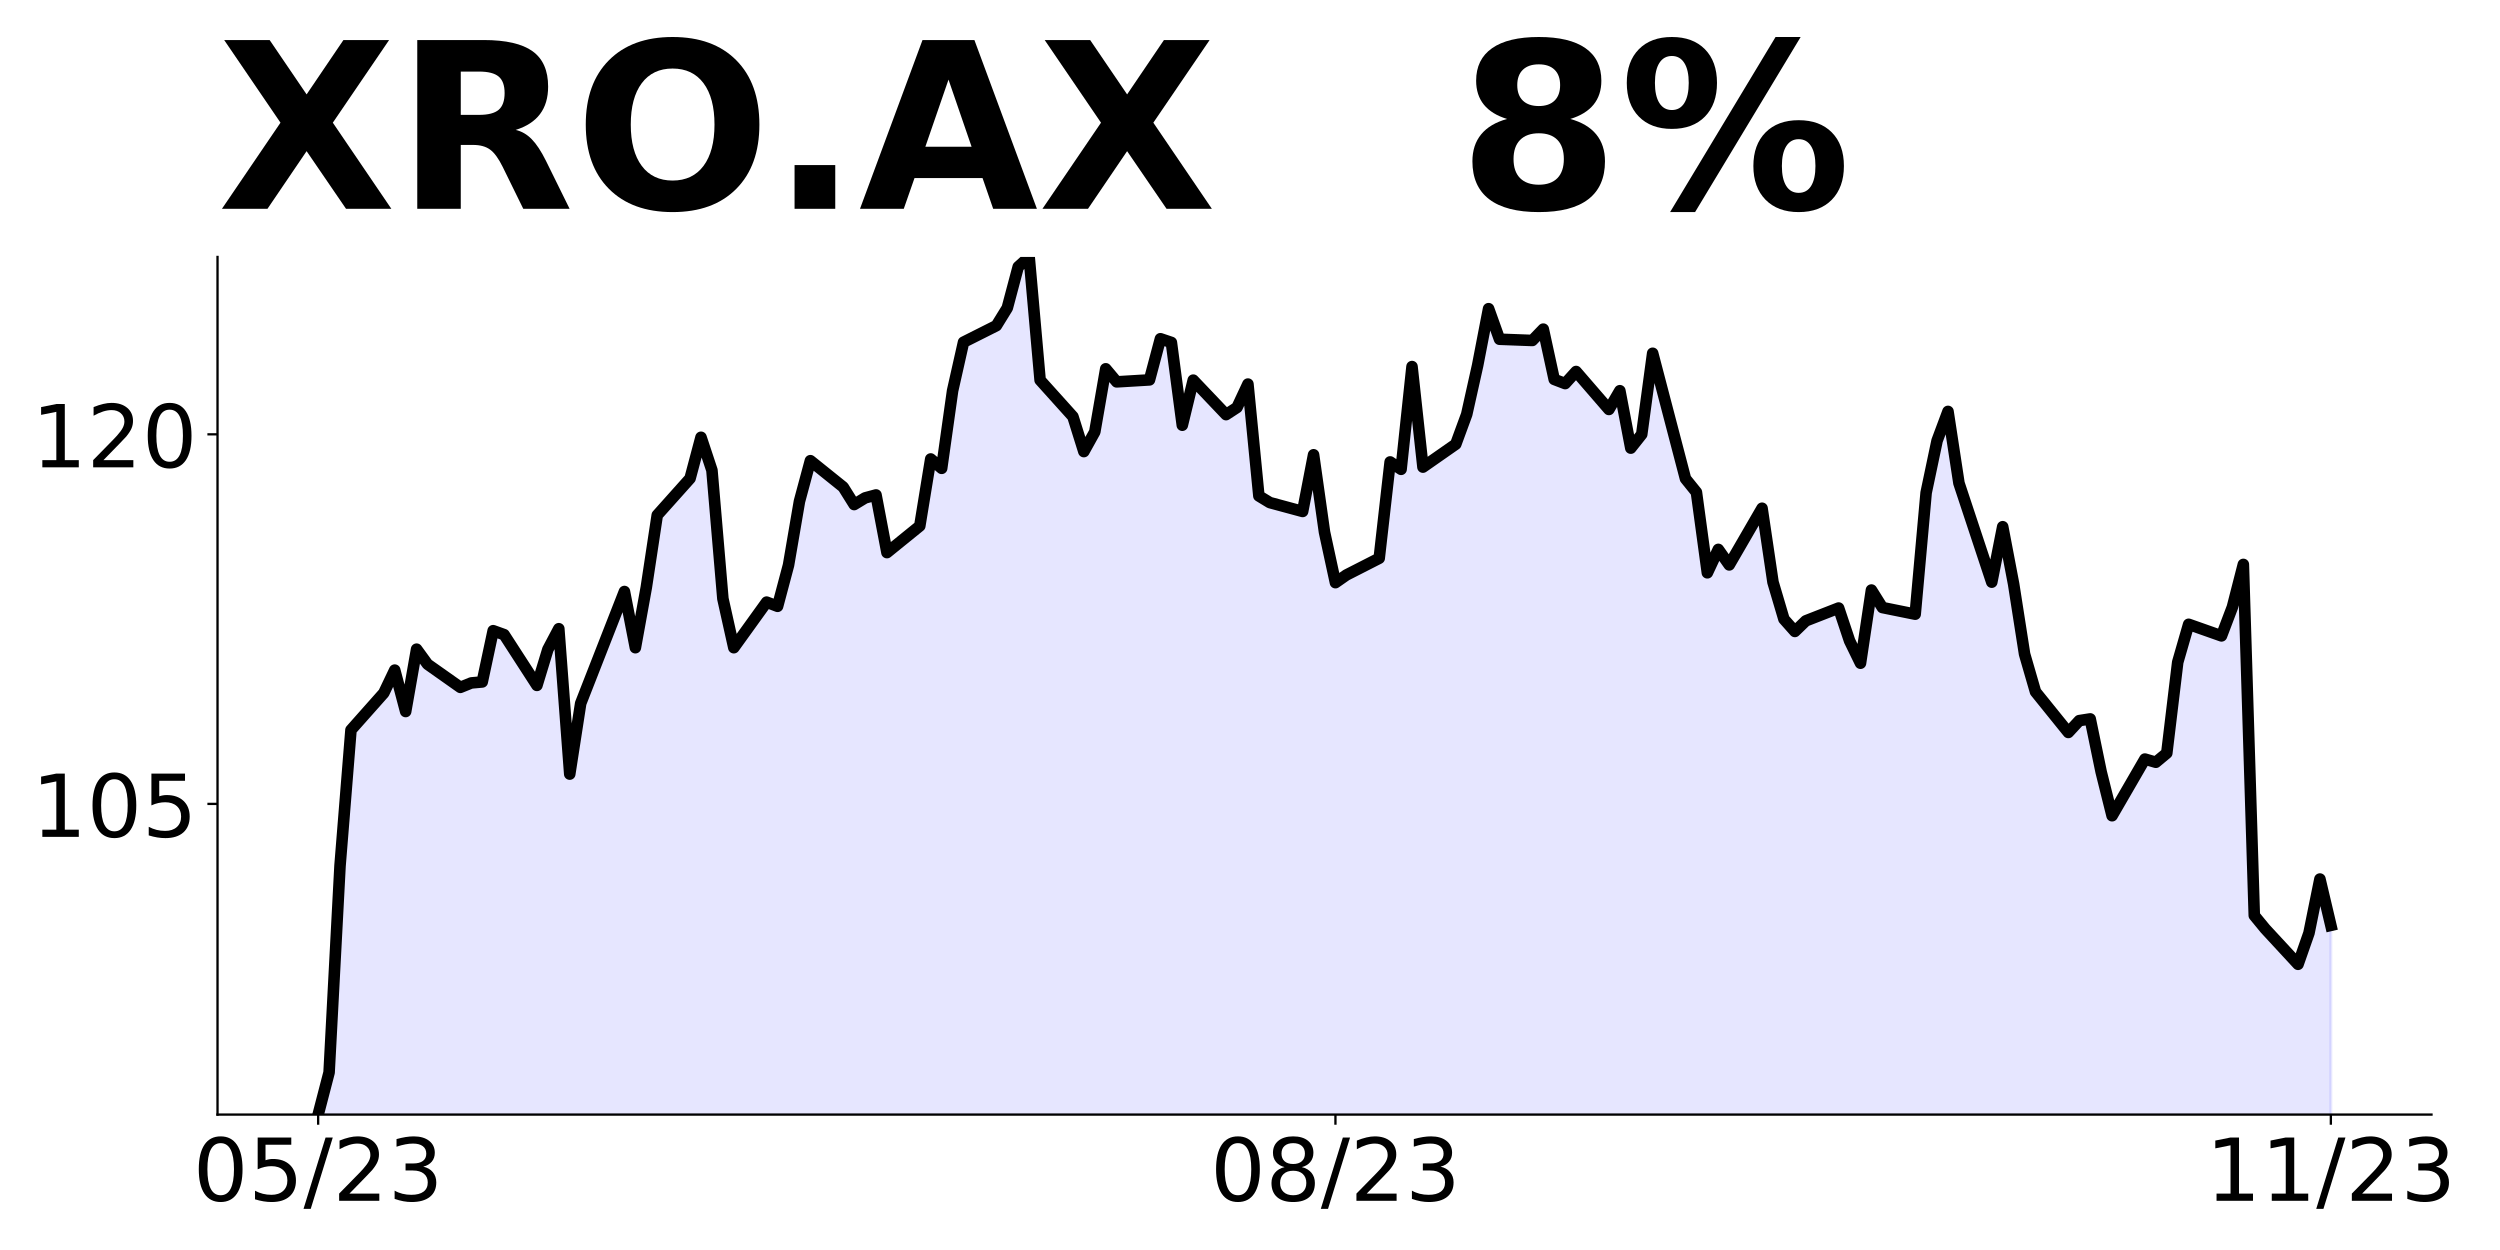
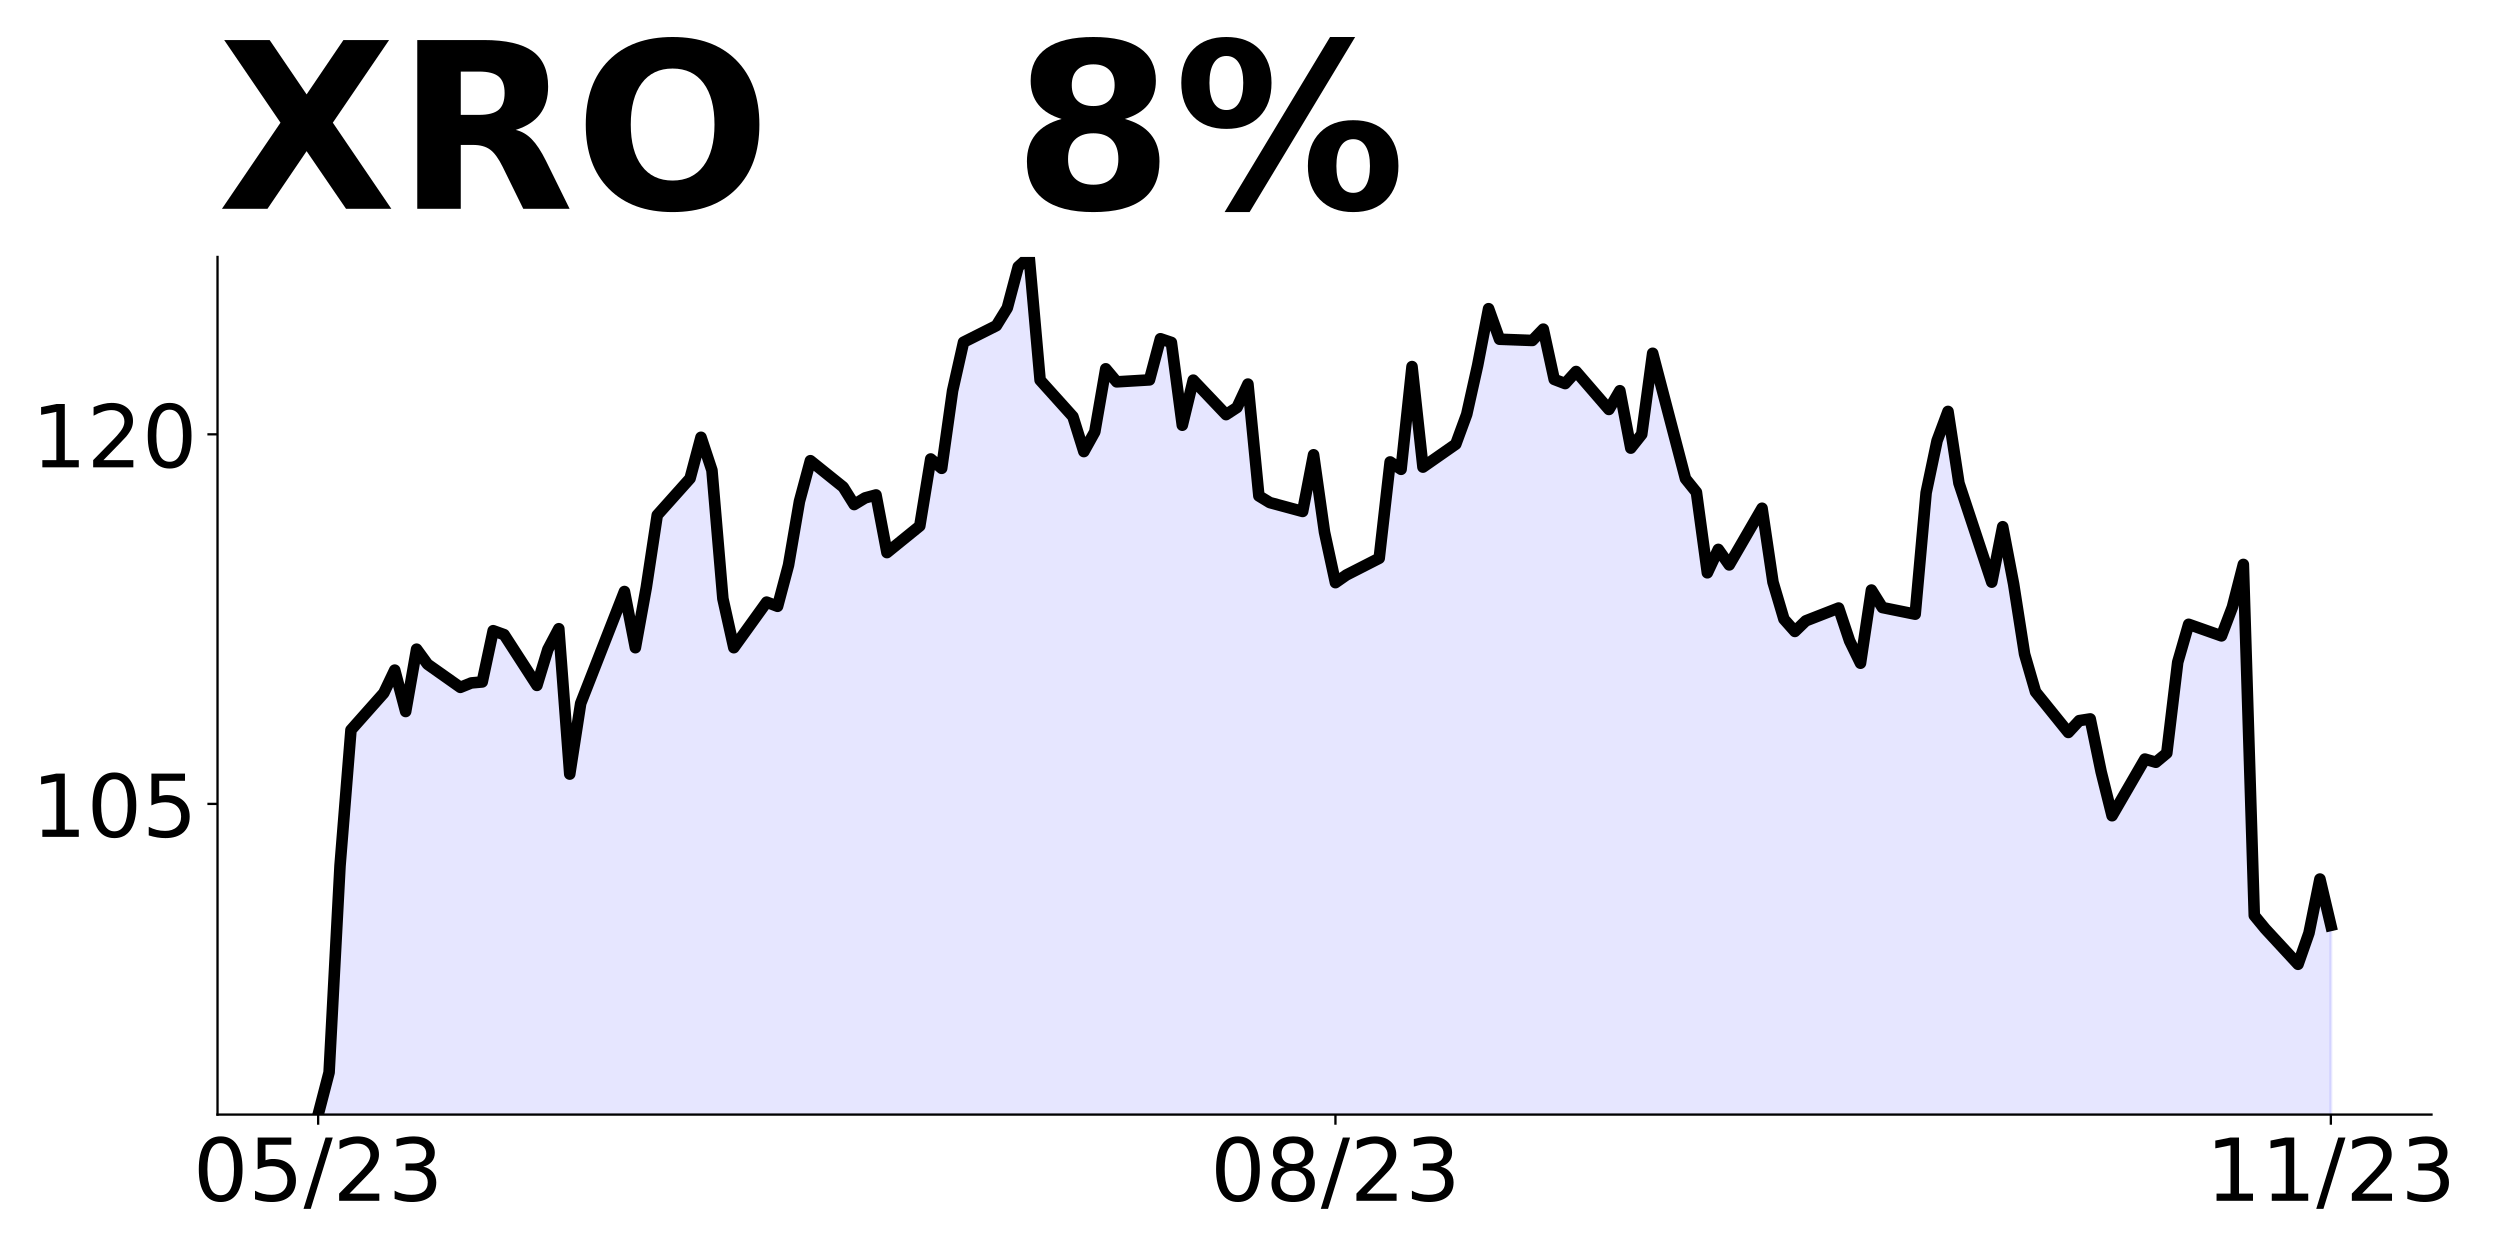
<svg xmlns="http://www.w3.org/2000/svg" xmlns:xlink="http://www.w3.org/1999/xlink" height="432pt" version="1.1" viewBox="0 0 864 432" width="864pt">
  <defs>
    <style type="text/css">
*{stroke-linecap:butt;stroke-linejoin:round;}
  </style>
  </defs>
  <g id="figure_1">
    <g id="patch_1">
      <path d="M 0 432  L 864 432  L 864 0  L 0 0  z " style="fill:none;" />
    </g>
    <g id="axes_1">
      <g id="patch_2">
        <path d="M 75.175 385.2  L 840.324 385.2  L 840.324 88.8  L 75.175 88.8  z " style="fill:none;" />
      </g>
      <g id="PolyCollection_1">
-         <path clip-path="url(#pfb493574e8)" d="M 109.954 1171.882  L 109.954 385.2  L 113.735 370.64  L 117.515 299.201  L 121.296 252.284  L 132.637 239.512  L 136.417 231.593  L 140.198 245.898  L 143.978 224.356  L 147.758 229.55  L 159.099 237.553  L 162.88 236.021  L 166.66 235.68  L 170.441 217.969  L 174.221 219.332  L 185.562 236.872  L 189.342 224.441  L 193.123 217.288  L 196.903 267.526  L 200.684 243.088  L 215.805 204.431  L 219.586 223.845  L 223.366 202.983  L 227.146 178.035  L 238.487 165.348  L 242.268 151.128  L 246.048 162.538  L 249.829 206.9  L 253.609 223.845  L 264.95 208.092  L 268.73 209.54  L 272.511 195.32  L 276.291 173.267  L 280.072 159.217  L 291.413 168.328  L 295.193 174.374  L 298.973 172.075  L 302.754 171.053  L 306.534 190.978  L 317.875 181.782  L 321.656 158.621  L 325.436 161.857  L 329.217 135.035  L 332.997 118.261  L 344.338 112.556  L 348.118 106.426  L 351.899 92.206  L 355.679 88.8  L 359.46 131.374  L 370.801 143.976  L 374.581 156.067  L 378.361 149.255  L 382.142 127.457  L 385.922 131.97  L 397.263 131.289  L 401.044 117.069  L 404.824 118.346  L 408.604 146.956  L 412.385 131.374  L 423.726 143.295  L 427.506 140.825  L 431.287 132.736  L 435.067 171.393  L 438.848 173.692  L 450.189 176.758  L 453.969 157.174  L 457.749 183.91  L 461.53 201.366  L 465.31 198.726  L 476.651 192.936  L 480.432 159.643  L 484.212 162.197  L 487.992 126.691  L 491.773 161.431  L 503.114 153.512  L 506.894 143.21  L 510.675 126.265  L 514.455 106.681  L 518.236 117.239  L 529.577 117.665  L 533.357 113.748  L 537.137 131.118  L 540.918 132.566  L 544.698 128.394  L 556.039 141.507  L 559.82 135.035  L 563.6 154.875  L 567.38 150.106  L 571.161 122.093  L 582.502 165.433  L 586.282 170.116  L 590.063 197.96  L 593.843 189.871  L 597.623 195.235  L 608.965 175.651  L 612.745 201.195  L 616.525 213.967  L 620.306 218.225  L 624.086 214.563  L 635.427 210.136  L 639.208 221.46  L 642.988 229.209  L 646.768 203.92  L 650.549 209.965  L 661.89 212.265  L 665.67 170.287  L 669.451 152.32  L 673.231 142.188  L 677.011 166.966  L 688.353 201.195  L 692.133 182.037  L 695.913 201.876  L 699.694 226.058  L 703.474 239.086  L 714.815 253.136  L 718.596 249.048  L 722.376 248.452  L 726.156 266.759  L 729.937 281.916  L 741.278 262.332  L 745.058 263.438  L 748.839 260.288  L 752.619 228.868  L 756.399 215.756  L 767.741 219.758  L 771.521 209.795  L 775.301 195.065  L 779.082 316.4  L 782.862 320.998  L 794.203 333.26  L 797.984 322.446  L 801.764 303.799  L 805.544 319.806  L 805.544 1171.882  L 805.544 1171.882  L 801.764 1171.882  L 797.984 1171.882  L 794.203 1171.882  L 782.862 1171.882  L 779.082 1171.882  L 775.301 1171.882  L 771.521 1171.882  L 767.741 1171.882  L 756.399 1171.882  L 752.619 1171.882  L 748.839 1171.882  L 745.058 1171.882  L 741.278 1171.882  L 729.937 1171.882  L 726.156 1171.882  L 722.376 1171.882  L 718.596 1171.882  L 714.815 1171.882  L 703.474 1171.882  L 699.694 1171.882  L 695.913 1171.882  L 692.133 1171.882  L 688.353 1171.882  L 677.011 1171.882  L 673.231 1171.882  L 669.451 1171.882  L 665.67 1171.882  L 661.89 1171.882  L 650.549 1171.882  L 646.768 1171.882  L 642.988 1171.882  L 639.208 1171.882  L 635.427 1171.882  L 624.086 1171.882  L 620.306 1171.882  L 616.525 1171.882  L 612.745 1171.882  L 608.965 1171.882  L 597.623 1171.882  L 593.843 1171.882  L 590.063 1171.882  L 586.282 1171.882  L 582.502 1171.882  L 571.161 1171.882  L 567.38 1171.882  L 563.6 1171.882  L 559.82 1171.882  L 556.039 1171.882  L 544.698 1171.882  L 540.918 1171.882  L 537.137 1171.882  L 533.357 1171.882  L 529.577 1171.882  L 518.236 1171.882  L 514.455 1171.882  L 510.675 1171.882  L 506.894 1171.882  L 503.114 1171.882  L 491.773 1171.882  L 487.992 1171.882  L 484.212 1171.882  L 480.432 1171.882  L 476.651 1171.882  L 465.31 1171.882  L 461.53 1171.882  L 457.749 1171.882  L 453.969 1171.882  L 450.189 1171.882  L 438.848 1171.882  L 435.067 1171.882  L 431.287 1171.882  L 427.506 1171.882  L 423.726 1171.882  L 412.385 1171.882  L 408.604 1171.882  L 404.824 1171.882  L 401.044 1171.882  L 397.263 1171.882  L 385.922 1171.882  L 382.142 1171.882  L 378.361 1171.882  L 374.581 1171.882  L 370.801 1171.882  L 359.46 1171.882  L 355.679 1171.882  L 351.899 1171.882  L 348.118 1171.882  L 344.338 1171.882  L 332.997 1171.882  L 329.217 1171.882  L 325.436 1171.882  L 321.656 1171.882  L 317.875 1171.882  L 306.534 1171.882  L 302.754 1171.882  L 298.973 1171.882  L 295.193 1171.882  L 291.413 1171.882  L 280.072 1171.882  L 276.291 1171.882  L 272.511 1171.882  L 268.73 1171.882  L 264.95 1171.882  L 253.609 1171.882  L 249.829 1171.882  L 246.048 1171.882  L 242.268 1171.882  L 238.487 1171.882  L 227.146 1171.882  L 223.366 1171.882  L 219.586 1171.882  L 215.805 1171.882  L 200.684 1171.882  L 196.903 1171.882  L 193.123 1171.882  L 189.342 1171.882  L 185.562 1171.882  L 174.221 1171.882  L 170.441 1171.882  L 166.66 1171.882  L 162.88 1171.882  L 159.099 1171.882  L 147.758 1171.882  L 143.978 1171.882  L 140.198 1171.882  L 136.417 1171.882  L 132.637 1171.882  L 121.296 1171.882  L 117.515 1171.882  L 113.735 1171.882  L 109.954 1171.882  z " style="fill:#0000ff;fill-opacity:0.1;stroke:#0000ff;stroke-opacity:0.1;" />
+         <path clip-path="url(#pb54c803c1d)" d="M 109.954 1171.882  L 109.954 385.2  L 113.735 370.64  L 117.515 299.201  L 121.296 252.284  L 132.637 239.512  L 136.417 231.593  L 140.198 245.898  L 143.978 224.356  L 147.758 229.55  L 159.099 237.553  L 162.88 236.021  L 166.66 235.68  L 170.441 217.969  L 174.221 219.332  L 185.562 236.872  L 189.342 224.441  L 193.123 217.288  L 196.903 267.526  L 200.684 243.088  L 215.805 204.431  L 219.586 223.845  L 223.366 202.983  L 227.146 178.035  L 238.487 165.348  L 242.268 151.128  L 246.048 162.538  L 249.829 206.9  L 253.609 223.845  L 264.95 208.092  L 268.73 209.54  L 272.511 195.32  L 276.291 173.267  L 280.072 159.217  L 291.413 168.328  L 295.193 174.374  L 298.973 172.075  L 302.754 171.053  L 306.534 190.978  L 317.875 181.782  L 321.656 158.621  L 325.436 161.857  L 329.217 135.035  L 332.997 118.261  L 344.338 112.556  L 348.118 106.426  L 351.899 92.206  L 355.679 88.8  L 359.46 131.374  L 370.801 143.976  L 374.581 156.067  L 378.361 149.255  L 382.142 127.457  L 385.922 131.97  L 397.263 131.289  L 401.044 117.069  L 404.824 118.346  L 408.604 146.956  L 412.385 131.374  L 423.726 143.295  L 427.506 140.825  L 431.287 132.736  L 435.067 171.393  L 438.848 173.692  L 450.189 176.758  L 453.969 157.174  L 457.749 183.91  L 461.53 201.366  L 465.31 198.726  L 476.651 192.936  L 480.432 159.643  L 484.212 162.197  L 487.992 126.691  L 491.773 161.431  L 503.114 153.512  L 506.894 143.21  L 510.675 126.265  L 514.455 106.681  L 518.236 117.239  L 529.577 117.665  L 533.357 113.748  L 537.137 131.118  L 540.918 132.566  L 544.698 128.394  L 556.039 141.507  L 559.82 135.035  L 563.6 154.875  L 567.38 150.106  L 571.161 122.093  L 582.502 165.433  L 586.282 170.116  L 590.063 197.96  L 593.843 189.871  L 597.623 195.235  L 608.965 175.651  L 612.745 201.195  L 616.525 213.967  L 620.306 218.225  L 624.086 214.563  L 635.427 210.136  L 639.208 221.46  L 642.988 229.209  L 646.768 203.92  L 650.549 209.965  L 661.89 212.265  L 665.67 170.287  L 669.451 152.32  L 673.231 142.188  L 677.011 166.966  L 688.353 201.195  L 692.133 182.037  L 695.913 201.876  L 699.694 226.058  L 703.474 239.086  L 714.815 253.136  L 718.596 249.048  L 722.376 248.452  L 726.156 266.759  L 729.937 281.916  L 741.278 262.332  L 745.058 263.438  L 748.839 260.288  L 752.619 228.868  L 756.399 215.756  L 767.741 219.758  L 771.521 209.795  L 775.301 195.065  L 779.082 316.4  L 782.862 320.998  L 794.203 333.26  L 797.984 322.446  L 801.764 303.799  L 805.544 319.806  L 805.544 1171.882  L 805.544 1171.882  L 801.764 1171.882  L 797.984 1171.882  L 794.203 1171.882  L 782.862 1171.882  L 779.082 1171.882  L 775.301 1171.882  L 771.521 1171.882  L 767.741 1171.882  L 756.399 1171.882  L 752.619 1171.882  L 748.839 1171.882  L 745.058 1171.882  L 741.278 1171.882  L 729.937 1171.882  L 726.156 1171.882  L 722.376 1171.882  L 718.596 1171.882  L 714.815 1171.882  L 703.474 1171.882  L 699.694 1171.882  L 695.913 1171.882  L 692.133 1171.882  L 688.353 1171.882  L 677.011 1171.882  L 673.231 1171.882  L 669.451 1171.882  L 665.67 1171.882  L 661.89 1171.882  L 650.549 1171.882  L 646.768 1171.882  L 642.988 1171.882  L 639.208 1171.882  L 635.427 1171.882  L 624.086 1171.882  L 620.306 1171.882  L 616.525 1171.882  L 612.745 1171.882  L 608.965 1171.882  L 597.623 1171.882  L 593.843 1171.882  L 590.063 1171.882  L 586.282 1171.882  L 582.502 1171.882  L 571.161 1171.882  L 567.38 1171.882  L 563.6 1171.882  L 559.82 1171.882  L 556.039 1171.882  L 544.698 1171.882  L 540.918 1171.882  L 537.137 1171.882  L 533.357 1171.882  L 529.577 1171.882  L 518.236 1171.882  L 514.455 1171.882  L 510.675 1171.882  L 506.894 1171.882  L 503.114 1171.882  L 491.773 1171.882  L 487.992 1171.882  L 484.212 1171.882  L 480.432 1171.882  L 476.651 1171.882  L 465.31 1171.882  L 461.53 1171.882  L 457.749 1171.882  L 453.969 1171.882  L 450.189 1171.882  L 438.848 1171.882  L 435.067 1171.882  L 431.287 1171.882  L 427.506 1171.882  L 423.726 1171.882  L 412.385 1171.882  L 408.604 1171.882  L 404.824 1171.882  L 401.044 1171.882  L 397.263 1171.882  L 385.922 1171.882  L 382.142 1171.882  L 378.361 1171.882  L 374.581 1171.882  L 370.801 1171.882  L 359.46 1171.882  L 355.679 1171.882  L 351.899 1171.882  L 348.118 1171.882  L 344.338 1171.882  L 332.997 1171.882  L 329.217 1171.882  L 325.436 1171.882  L 321.656 1171.882  L 317.875 1171.882  L 306.534 1171.882  L 302.754 1171.882  L 298.973 1171.882  L 295.193 1171.882  L 291.413 1171.882  L 280.072 1171.882  L 276.291 1171.882  L 272.511 1171.882  L 268.73 1171.882  L 264.95 1171.882  L 253.609 1171.882  L 249.829 1171.882  L 246.048 1171.882  L 242.268 1171.882  L 238.487 1171.882  L 227.146 1171.882  L 223.366 1171.882  L 219.586 1171.882  L 215.805 1171.882  L 200.684 1171.882  L 196.903 1171.882  L 193.123 1171.882  L 189.342 1171.882  L 185.562 1171.882  L 174.221 1171.882  L 170.441 1171.882  L 166.66 1171.882  L 162.88 1171.882  L 159.099 1171.882  L 147.758 1171.882  L 143.978 1171.882  L 140.198 1171.882  L 136.417 1171.882  L 132.637 1171.882  L 121.296 1171.882  L 117.515 1171.882  L 113.735 1171.882  L 109.954 1171.882  z " style="fill:#0000ff;fill-opacity:0.1;stroke:#0000ff;stroke-opacity:0.1;" />
      </g>
      <g id="matplotlib.axis_1">
        <g id="xtick_1">
          <g id="line2d_1">
            <defs>
-               <path d="M 0 0  L 0 3.5  " id="m5981b38060" style="stroke:#000000;stroke-width:0.8;" />
+               <path d="M 0 0  L 0 3.5  " id="m265527ef6c" style="stroke:#000000;stroke-width:0.8;" />
            </defs>
            <g>
-               <use style="stroke:#000000;stroke-width:0.8;" x="109.954" xlink:href="#m5981b38060" y="385.2" />
+               <use style="stroke:#000000;stroke-width:0.8;" x="109.954" xlink:href="#m265527ef6c" y="385.2" />
            </g>
          </g>
          <g id="text_1">
            <defs>
              <path d="M 31.781 66.406  Q 24.172 66.406 20.328 58.906  Q 16.5 51.422 16.5 36.375  Q 16.5 21.391 20.328 13.891  Q 24.172 6.391 31.781 6.391  Q 39.453 6.391 43.281 13.891  Q 47.125 21.391 47.125 36.375  Q 47.125 51.422 43.281 58.906  Q 39.453 66.406 31.781 66.406  z M 31.781 74.219  Q 44.047 74.219 50.516 64.516  Q 56.984 54.828 56.984 36.375  Q 56.984 17.969 50.516 8.266  Q 44.047 -1.422 31.781 -1.422  Q 19.531 -1.422 13.062 8.266  Q 6.594 17.969 6.594 36.375  Q 6.594 54.828 13.062 64.516  Q 19.531 74.219 31.781 74.219  z " id="DejaVuSans-48" />
              <path d="M 10.797 72.906  L 49.516 72.906  L 49.516 64.594  L 19.828 64.594  L 19.828 46.734  Q 21.969 47.469 24.109 47.828  Q 26.266 48.188 28.422 48.188  Q 40.625 48.188 47.75 41.5  Q 54.891 34.812 54.891 23.391  Q 54.891 11.625 47.562 5.094  Q 40.234 -1.422 26.906 -1.422  Q 22.312 -1.422 17.547 -0.641  Q 12.797 0.141 7.719 1.703  L 7.719 11.625  Q 12.109 9.234 16.797 8.062  Q 21.484 6.891 26.703 6.891  Q 35.156 6.891 40.078 11.328  Q 45.016 15.766 45.016 23.391  Q 45.016 31 40.078 35.438  Q 35.156 39.891 26.703 39.891  Q 22.75 39.891 18.812 39.016  Q 14.891 38.141 10.797 36.281  z " id="DejaVuSans-53" />
              <path d="M 25.391 72.906  L 33.688 72.906  L 8.297 -9.281  L 0 -9.281  z " id="DejaVuSans-47" />
              <path d="M 19.188 8.297  L 53.609 8.297  L 53.609 0  L 7.328 0  L 7.328 8.297  Q 12.938 14.109 22.625 23.891  Q 32.328 33.688 34.812 36.531  Q 39.547 41.844 41.422 45.531  Q 43.312 49.219 43.312 52.781  Q 43.312 58.594 39.234 62.25  Q 35.156 65.922 28.609 65.922  Q 23.969 65.922 18.812 64.312  Q 13.672 62.703 7.812 59.422  L 7.812 69.391  Q 13.766 71.781 18.938 73  Q 24.125 74.219 28.422 74.219  Q 39.75 74.219 46.484 68.547  Q 53.219 62.891 53.219 53.422  Q 53.219 48.922 51.531 44.891  Q 49.859 40.875 45.406 35.406  Q 44.188 33.984 37.641 27.219  Q 31.109 20.453 19.188 8.297  z " id="DejaVuSans-50" />
              <path d="M 40.578 39.312  Q 47.656 37.797 51.625 33  Q 55.609 28.219 55.609 21.188  Q 55.609 10.406 48.188 4.484  Q 40.766 -1.422 27.094 -1.422  Q 22.516 -1.422 17.656 -0.516  Q 12.797 0.391 7.625 2.203  L 7.625 11.719  Q 11.719 9.328 16.594 8.109  Q 21.484 6.891 26.812 6.891  Q 36.078 6.891 40.938 10.547  Q 45.797 14.203 45.797 21.188  Q 45.797 27.641 41.281 31.266  Q 36.766 34.906 28.719 34.906  L 20.219 34.906  L 20.219 43.016  L 29.109 43.016  Q 36.375 43.016 40.234 45.922  Q 44.094 48.828 44.094 54.297  Q 44.094 59.906 40.109 62.906  Q 36.141 65.922 28.719 65.922  Q 24.656 65.922 20.016 65.031  Q 15.375 64.156 9.812 62.312  L 9.812 71.094  Q 15.438 72.656 20.344 73.438  Q 25.25 74.219 29.594 74.219  Q 40.828 74.219 47.359 69.109  Q 53.906 64.016 53.906 55.328  Q 53.906 49.266 50.438 45.094  Q 46.969 40.922 40.578 39.312  z " id="DejaVuSans-51" />
            </defs>
            <g transform="translate(66.72637 414.9953)scale(0.3 -0.3)">
              <use xlink:href="#DejaVuSans-48" />
              <use x="63.623" xlink:href="#DejaVuSans-53" />
              <use x="127.246" xlink:href="#DejaVuSans-47" />
              <use x="160.938" xlink:href="#DejaVuSans-50" />
              <use x="224.561" xlink:href="#DejaVuSans-51" />
            </g>
          </g>
        </g>
        <g id="xtick_2">
          <g id="line2d_2">
            <g>
-               <use style="stroke:#000000;stroke-width:0.8;" x="461.53" xlink:href="#m5981b38060" y="385.2" />
+               <use style="stroke:#000000;stroke-width:0.8;" x="461.53" xlink:href="#m265527ef6c" y="385.2" />
            </g>
          </g>
          <g id="text_2">
            <defs>
              <path d="M 31.781 34.625  Q 24.75 34.625 20.719 30.859  Q 16.703 27.094 16.703 20.516  Q 16.703 13.922 20.719 10.156  Q 24.75 6.391 31.781 6.391  Q 38.812 6.391 42.859 10.172  Q 46.922 13.969 46.922 20.516  Q 46.922 27.094 42.891 30.859  Q 38.875 34.625 31.781 34.625  z M 21.922 38.812  Q 15.578 40.375 12.031 44.719  Q 8.5 49.078 8.5 55.328  Q 8.5 64.062 14.719 69.141  Q 20.953 74.219 31.781 74.219  Q 42.672 74.219 48.875 69.141  Q 55.078 64.062 55.078 55.328  Q 55.078 49.078 51.531 44.719  Q 48 40.375 41.703 38.812  Q 48.828 37.156 52.797 32.312  Q 56.781 27.484 56.781 20.516  Q 56.781 9.906 50.312 4.234  Q 43.844 -1.422 31.781 -1.422  Q 19.734 -1.422 13.25 4.234  Q 6.781 9.906 6.781 20.516  Q 6.781 27.484 10.781 32.312  Q 14.797 37.156 21.922 38.812  z M 18.312 54.391  Q 18.312 48.734 21.844 45.562  Q 25.391 42.391 31.781 42.391  Q 38.141 42.391 41.719 45.562  Q 45.312 48.734 45.312 54.391  Q 45.312 60.062 41.719 63.234  Q 38.141 66.406 31.781 66.406  Q 25.391 66.406 21.844 63.234  Q 18.312 60.062 18.312 54.391  z " id="DejaVuSans-56" />
            </defs>
            <g transform="translate(418.3017 414.9953)scale(0.3 -0.3)">
              <use xlink:href="#DejaVuSans-48" />
              <use x="63.623" xlink:href="#DejaVuSans-56" />
              <use x="127.246" xlink:href="#DejaVuSans-47" />
              <use x="160.938" xlink:href="#DejaVuSans-50" />
              <use x="224.561" xlink:href="#DejaVuSans-51" />
            </g>
          </g>
        </g>
        <g id="xtick_3">
          <g id="line2d_3">
            <g>
-               <use style="stroke:#000000;stroke-width:0.8;" x="805.544" xlink:href="#m5981b38060" y="385.2" />
+               <use style="stroke:#000000;stroke-width:0.8;" x="805.544" xlink:href="#m265527ef6c" y="385.2" />
            </g>
          </g>
          <g id="text_3">
            <defs>
              <path d="M 12.406 8.297  L 28.516 8.297  L 28.516 63.922  L 10.984 60.406  L 10.984 69.391  L 28.422 72.906  L 38.281 72.906  L 38.281 8.297  L 54.391 8.297  L 54.391 0  L 12.406 0  z " id="DejaVuSans-49" />
            </defs>
            <g transform="translate(762.3162 414.9953)scale(0.3 -0.3)">
              <use xlink:href="#DejaVuSans-49" />
              <use x="63.623" xlink:href="#DejaVuSans-49" />
              <use x="127.246" xlink:href="#DejaVuSans-47" />
              <use x="160.938" xlink:href="#DejaVuSans-50" />
              <use x="224.561" xlink:href="#DejaVuSans-51" />
            </g>
          </g>
        </g>
      </g>
      <g id="matplotlib.axis_2">
        <g id="ytick_1">
          <g id="line2d_4">
            <defs>
-               <path d="M 0 0  L -3.5 0  " id="m823f4642fd" style="stroke:#000000;stroke-width:0.8;" />
+               <path d="M 0 0  L -3.5 0  " id="md3bdf87e24" style="stroke:#000000;stroke-width:0.8;" />
            </defs>
            <g>
-               <use style="stroke:#000000;stroke-width:0.8;" x="75.175" xlink:href="#m823f4642fd" y="277.828" />
+               <use style="stroke:#000000;stroke-width:0.8;" x="75.175" xlink:href="#md3bdf87e24" y="277.828" />
            </g>
          </g>
          <g id="text_4">
            <g transform="translate(10.9125 289.2261)scale(0.3 -0.3)">
              <use xlink:href="#DejaVuSans-49" />
              <use x="63.623" xlink:href="#DejaVuSans-48" />
              <use x="127.246" xlink:href="#DejaVuSans-53" />
            </g>
          </g>
        </g>
        <g id="ytick_2">
          <g id="line2d_5">
            <g>
-               <use style="stroke:#000000;stroke-width:0.8;" x="75.175" xlink:href="#m823f4642fd" y="150.106" />
+               <use style="stroke:#000000;stroke-width:0.8;" x="75.175" xlink:href="#md3bdf87e24" y="150.106" />
            </g>
          </g>
          <g id="text_5">
            <g transform="translate(10.9125 161.5042)scale(0.3 -0.3)">
              <use xlink:href="#DejaVuSans-49" />
              <use x="63.623" xlink:href="#DejaVuSans-50" />
              <use x="127.246" xlink:href="#DejaVuSans-48" />
            </g>
          </g>
        </g>
      </g>
      <g id="line2d_6">
-         <path clip-path="url(#pfb493574e8)" d="M 109.954 385.2  L 113.735 370.64  L 117.515 299.201  L 121.296 252.284  L 132.637 239.512  L 136.417 231.593  L 140.198 245.898  L 143.978 224.356  L 147.758 229.55  L 159.099 237.553  L 162.88 236.021  L 166.66 235.68  L 170.441 217.969  L 174.221 219.332  L 185.562 236.872  L 189.342 224.441  L 193.123 217.288  L 196.903 267.526  L 200.684 243.088  L 215.805 204.431  L 219.586 223.845  L 223.366 202.983  L 227.146 178.035  L 238.487 165.348  L 242.268 151.128  L 246.048 162.538  L 249.829 206.9  L 253.609 223.845  L 264.95 208.092  L 268.73 209.54  L 272.511 195.32  L 276.291 173.267  L 280.072 159.217  L 291.413 168.328  L 295.193 174.374  L 298.973 172.075  L 302.754 171.053  L 306.534 190.978  L 317.875 181.782  L 321.656 158.621  L 325.436 161.857  L 329.217 135.035  L 332.997 118.261  L 344.338 112.556  L 348.118 106.426  L 351.899 92.206  L 355.679 88.8  L 359.46 131.374  L 370.801 143.976  L 374.581 156.067  L 378.361 149.255  L 382.142 127.457  L 385.922 131.97  L 397.263 131.289  L 401.044 117.069  L 404.824 118.346  L 408.604 146.956  L 412.385 131.374  L 423.726 143.295  L 427.506 140.825  L 431.287 132.736  L 435.067 171.393  L 438.848 173.692  L 450.189 176.758  L 453.969 157.174  L 457.749 183.91  L 461.53 201.366  L 465.31 198.726  L 476.651 192.936  L 480.432 159.643  L 484.212 162.197  L 487.992 126.691  L 491.773 161.431  L 503.114 153.512  L 506.894 143.21  L 510.675 126.265  L 514.455 106.681  L 518.236 117.239  L 529.577 117.665  L 533.357 113.748  L 537.137 131.118  L 540.918 132.566  L 544.698 128.394  L 556.039 141.507  L 559.82 135.035  L 563.6 154.875  L 567.38 150.106  L 571.161 122.093  L 582.502 165.433  L 586.282 170.116  L 590.063 197.96  L 593.843 189.871  L 597.623 195.235  L 608.965 175.651  L 612.745 201.195  L 616.525 213.967  L 620.306 218.225  L 624.086 214.563  L 635.427 210.136  L 639.208 221.46  L 642.988 229.209  L 646.768 203.92  L 650.549 209.965  L 661.89 212.265  L 665.67 170.287  L 669.451 152.32  L 673.231 142.188  L 677.011 166.966  L 688.353 201.195  L 692.133 182.037  L 695.913 201.876  L 699.694 226.058  L 703.474 239.086  L 714.815 253.136  L 718.596 249.048  L 722.376 248.452  L 726.156 266.759  L 729.937 281.916  L 741.278 262.332  L 745.058 263.438  L 748.839 260.288  L 752.619 228.868  L 756.399 215.756  L 767.741 219.758  L 771.521 209.795  L 775.301 195.065  L 779.082 316.4  L 782.862 320.998  L 794.203 333.26  L 797.984 322.446  L 801.764 303.799  L 805.544 319.806  L 805.544 319.806  " style="fill:none;stroke:#000000;stroke-linecap:square;stroke-width:4;" />
+         <path clip-path="url(#pb54c803c1d)" d="M 109.954 385.2  L 113.735 370.64  L 117.515 299.201  L 121.296 252.284  L 132.637 239.512  L 136.417 231.593  L 140.198 245.898  L 143.978 224.356  L 147.758 229.55  L 159.099 237.553  L 162.88 236.021  L 166.66 235.68  L 170.441 217.969  L 174.221 219.332  L 185.562 236.872  L 189.342 224.441  L 193.123 217.288  L 196.903 267.526  L 200.684 243.088  L 215.805 204.431  L 219.586 223.845  L 223.366 202.983  L 227.146 178.035  L 238.487 165.348  L 242.268 151.128  L 246.048 162.538  L 249.829 206.9  L 253.609 223.845  L 264.95 208.092  L 268.73 209.54  L 272.511 195.32  L 276.291 173.267  L 280.072 159.217  L 291.413 168.328  L 295.193 174.374  L 298.973 172.075  L 302.754 171.053  L 306.534 190.978  L 317.875 181.782  L 321.656 158.621  L 325.436 161.857  L 329.217 135.035  L 332.997 118.261  L 344.338 112.556  L 348.118 106.426  L 351.899 92.206  L 355.679 88.8  L 359.46 131.374  L 370.801 143.976  L 374.581 156.067  L 378.361 149.255  L 382.142 127.457  L 385.922 131.97  L 397.263 131.289  L 401.044 117.069  L 404.824 118.346  L 408.604 146.956  L 412.385 131.374  L 423.726 143.295  L 427.506 140.825  L 431.287 132.736  L 435.067 171.393  L 438.848 173.692  L 450.189 176.758  L 453.969 157.174  L 457.749 183.91  L 461.53 201.366  L 465.31 198.726  L 476.651 192.936  L 480.432 159.643  L 484.212 162.197  L 487.992 126.691  L 491.773 161.431  L 503.114 153.512  L 506.894 143.21  L 510.675 126.265  L 514.455 106.681  L 518.236 117.239  L 529.577 117.665  L 533.357 113.748  L 537.137 131.118  L 540.918 132.566  L 544.698 128.394  L 556.039 141.507  L 559.82 135.035  L 563.6 154.875  L 567.38 150.106  L 571.161 122.093  L 582.502 165.433  L 586.282 170.116  L 590.063 197.96  L 593.843 189.871  L 597.623 195.235  L 608.965 175.651  L 612.745 201.195  L 616.525 213.967  L 620.306 218.225  L 624.086 214.563  L 635.427 210.136  L 639.208 221.46  L 642.988 229.209  L 646.768 203.92  L 650.549 209.965  L 661.89 212.265  L 665.67 170.287  L 669.451 152.32  L 673.231 142.188  L 677.011 166.966  L 688.353 201.195  L 692.133 182.037  L 695.913 201.876  L 699.694 226.058  L 703.474 239.086  L 714.815 253.136  L 718.596 249.048  L 722.376 248.452  L 726.156 266.759  L 729.937 281.916  L 741.278 262.332  L 745.058 263.438  L 748.839 260.288  L 752.619 228.868  L 756.399 215.756  L 767.741 219.758  L 771.521 209.795  L 775.301 195.065  L 779.082 316.4  L 782.862 320.998  L 794.203 333.26  L 797.984 322.446  L 801.764 303.799  L 805.544 319.806  L 805.544 319.806  " style="fill:none;stroke:#000000;stroke-linecap:square;stroke-width:4;" />
      </g>
      <g id="patch_3">
        <path d="M 75.175 385.2  L 75.175 88.8  " style="fill:none;stroke:#000000;stroke-linecap:square;stroke-linejoin:miter;stroke-width:0.8;" />
      </g>
      <g id="patch_4">
        <path d="M 75.175 385.2  L 840.324 385.2  " style="fill:none;stroke:#000000;stroke-linecap:square;stroke-linejoin:miter;stroke-width:0.8;" />
      </g>
      <g id="text_6">
        <defs>
          <path d="M 49.812 37.203  L 75.094 0  L 55.516 0  L 38.484 24.906  L 21.578 0  L 1.906 0  L 27.203 37.203  L 2.875 72.906  L 22.516 72.906  L 38.484 49.422  L 54.391 72.906  L 74.125 72.906  z " id="DejaVuSans-Bold-88" />
          <path d="M 35.891 40.578  Q 41.797 40.578 44.359 42.766  Q 46.922 44.969 46.922 50  Q 46.922 54.984 44.359 57.125  Q 41.797 59.281 35.891 59.281  L 27.984 59.281  L 27.984 40.578  z M 27.984 27.594  L 27.984 0  L 9.188 0  L 9.188 72.906  L 37.891 72.906  Q 52.297 72.906 59 68.062  Q 65.719 63.234 65.719 52.781  Q 65.719 45.562 62.219 40.922  Q 58.734 36.281 51.703 34.078  Q 55.562 33.203 58.609 30.094  Q 61.672 27 64.797 20.703  L 75 0  L 54.984 0  L 46.094 18.109  Q 43.406 23.578 40.641 25.578  Q 37.891 27.594 33.297 27.594  z " id="DejaVuSans-Bold-82" />
          <path d="M 42.484 60.594  Q 33.891 60.594 29.156 54.25  Q 24.422 47.906 24.422 36.375  Q 24.422 24.906 29.156 18.547  Q 33.891 12.203 42.484 12.203  Q 51.125 12.203 55.859 18.547  Q 60.594 24.906 60.594 36.375  Q 60.594 47.906 55.859 54.25  Q 51.125 60.594 42.484 60.594  z M 42.484 74.219  Q 60.062 74.219 70.016 64.156  Q 79.984 54.109 79.984 36.375  Q 79.984 18.703 70.016 8.641  Q 60.062 -1.422 42.484 -1.422  Q 24.953 -1.422 14.969 8.641  Q 4.984 18.703 4.984 36.375  Q 4.984 54.109 14.969 64.156  Q 24.953 74.219 42.484 74.219  z " id="DejaVuSans-Bold-79" />
-           <path d="M 10.203 18.891  L 27.781 18.891  L 27.781 0  L 10.203 0  z " id="DejaVuSans-Bold-46" />
-           <path d="M 53.422 13.281  L 24.031 13.281  L 19.391 0  L 0.484 0  L 27.484 72.906  L 49.906 72.906  L 76.906 0  L 58.016 0  z M 28.719 26.812  L 48.688 26.812  L 38.719 55.812  z " id="DejaVuSans-Bold-65" />
          <path id="DejaVuSans-Bold-32" />
          <path d="M 34.812 32.625  Q 29.547 32.625 26.703 29.734  Q 23.875 26.859 23.875 21.484  Q 23.875 16.109 26.703 13.25  Q 29.547 10.406 34.812 10.406  Q 40.047 10.406 42.828 13.25  Q 45.609 16.109 45.609 21.484  Q 45.609 26.906 42.828 29.766  Q 40.047 32.625 34.812 32.625  z M 21.094 38.812  Q 14.453 40.828 11.078 44.969  Q 7.719 49.125 7.719 55.328  Q 7.719 64.547 14.594 69.375  Q 21.484 74.219 34.812 74.219  Q 48.047 74.219 54.922 69.406  Q 61.812 64.594 61.812 55.328  Q 61.812 49.125 58.422 44.969  Q 55.031 40.828 48.391 38.812  Q 55.812 36.766 59.594 32.156  Q 63.375 27.547 63.375 20.516  Q 63.375 9.672 56.172 4.125  Q 48.969 -1.422 34.812 -1.422  Q 20.609 -1.422 13.359 4.125  Q 6.109 9.672 6.109 20.516  Q 6.109 27.547 9.891 32.156  Q 13.672 36.766 21.094 38.812  z M 25.484 53.422  Q 25.484 49.078 27.906 46.734  Q 30.328 44.391 34.812 44.391  Q 39.203 44.391 41.594 46.734  Q 44 49.078 44 53.422  Q 44 57.766 41.594 60.078  Q 39.203 62.406 34.812 62.406  Q 30.328 62.406 27.906 60.062  Q 25.484 57.719 25.484 53.422  z " id="DejaVuSans-Bold-56" />
          <path d="M 77.484 30.078  Q 74.031 30.078 72.125 27.078  Q 70.219 24.078 70.219 18.5  Q 70.219 12.891 72.094 9.891  Q 73.969 6.891 77.484 6.891  Q 81 6.891 82.859 9.891  Q 84.719 12.891 84.719 18.5  Q 84.719 24.078 82.828 27.078  Q 80.953 30.078 77.484 30.078  z M 77.484 38.281  Q 86.578 38.281 91.797 33  Q 97.016 27.734 97.016 18.5  Q 97.016 9.281 91.797 3.922  Q 86.578 -1.422 77.484 -1.422  Q 68.406 -1.422 63.156 3.922  Q 57.906 9.281 57.906 18.5  Q 57.906 27.688 63.156 32.984  Q 68.406 38.281 77.484 38.281  z M 32.719 -1.422  L 21.922 -1.422  L 67.484 74.219  L 78.328 74.219  z M 22.703 74.219  Q 31.781 74.219 36.984 68.922  Q 42.188 63.625 42.188 54.391  Q 42.188 45.172 36.984 39.844  Q 31.781 34.516 22.703 34.516  Q 13.625 34.516 8.422 39.844  Q 3.219 45.172 3.219 54.391  Q 3.219 63.625 8.422 68.922  Q 13.625 74.219 22.703 74.219  z M 22.703 66.016  Q 19.188 66.016 17.281 62.984  Q 15.375 59.969 15.375 54.391  Q 15.375 48.781 17.281 45.719  Q 19.188 42.672 22.703 42.672  Q 26.219 42.672 28.094 45.719  Q 29.984 48.781 29.984 54.391  Q 29.984 59.969 28.078 62.984  Q 26.172 66.016 22.703 66.016  z " id="DejaVuSans-Bold-37" />
        </defs>
        <g transform="translate(75.175 72.1625)scale(0.8 -0.8)">
          <use xlink:href="#DejaVuSans-Bold-88" />
          <use x="77.1" xlink:href="#DejaVuSans-Bold-82" />
          <use x="154.102" xlink:href="#DejaVuSans-Bold-79" />
-           <use x="239.08" xlink:href="#DejaVuSans-Bold-46" />
-           <use x="277.068" xlink:href="#DejaVuSans-Bold-65" />
-           <use x="354.461" xlink:href="#DejaVuSans-Bold-88" />
-           <use x="431.561" xlink:href="#DejaVuSans-Bold-32" />
-           <use x="466.375" xlink:href="#DejaVuSans-Bold-32" />
-           <use x="501.189" xlink:href="#DejaVuSans-Bold-32" />
-           <use x="536.004" xlink:href="#DejaVuSans-Bold-56" />
-           <use x="605.584" xlink:href="#DejaVuSans-Bold-37" />
+           <use x="239.111" xlink:href="#DejaVuSans-Bold-32" />
+           <use x="273.926" xlink:href="#DejaVuSans-Bold-32" />
+           <use x="308.74" xlink:href="#DejaVuSans-Bold-32" />
+           <use x="343.555" xlink:href="#DejaVuSans-Bold-56" />
+           <use x="413.135" xlink:href="#DejaVuSans-Bold-37" />
        </g>
      </g>
    </g>
  </g>
  <defs>
-     <clipPath id="pfb493574e8">
+     <clipPath id="pb54c803c1d">
      <rect height="296.4" width="765.149" x="75.175" y="88.8" />
    </clipPath>
  </defs>
</svg>
